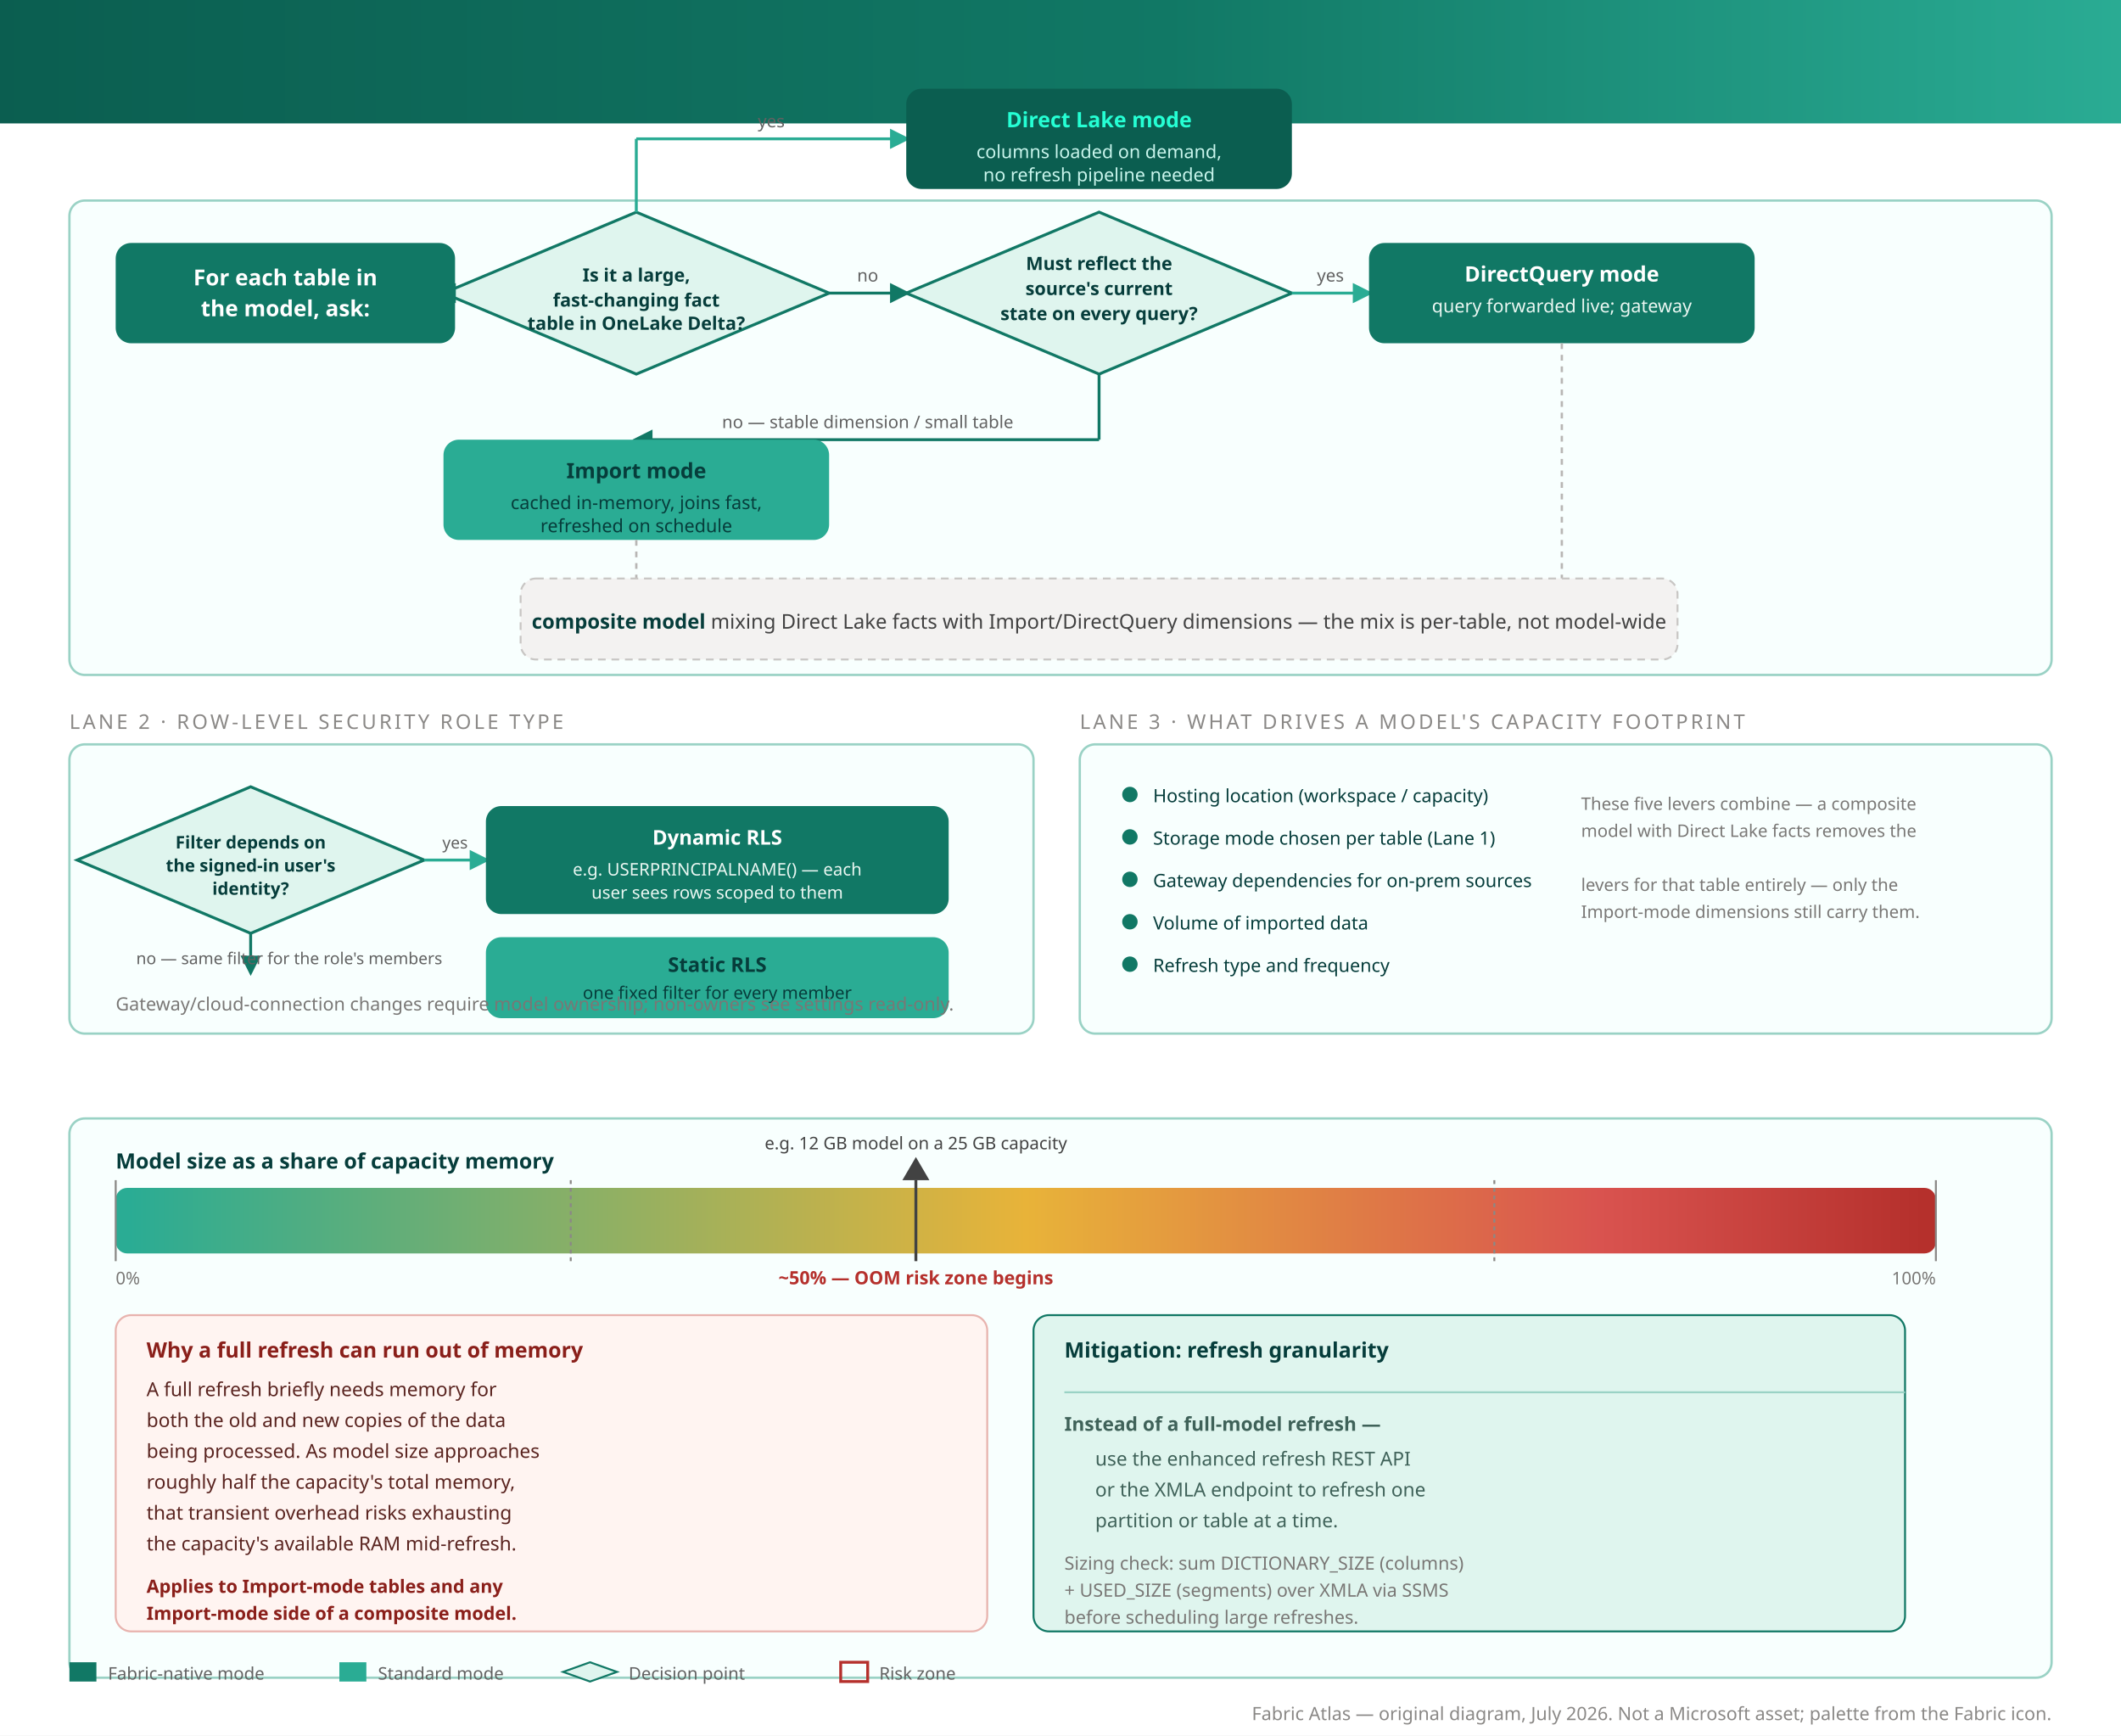
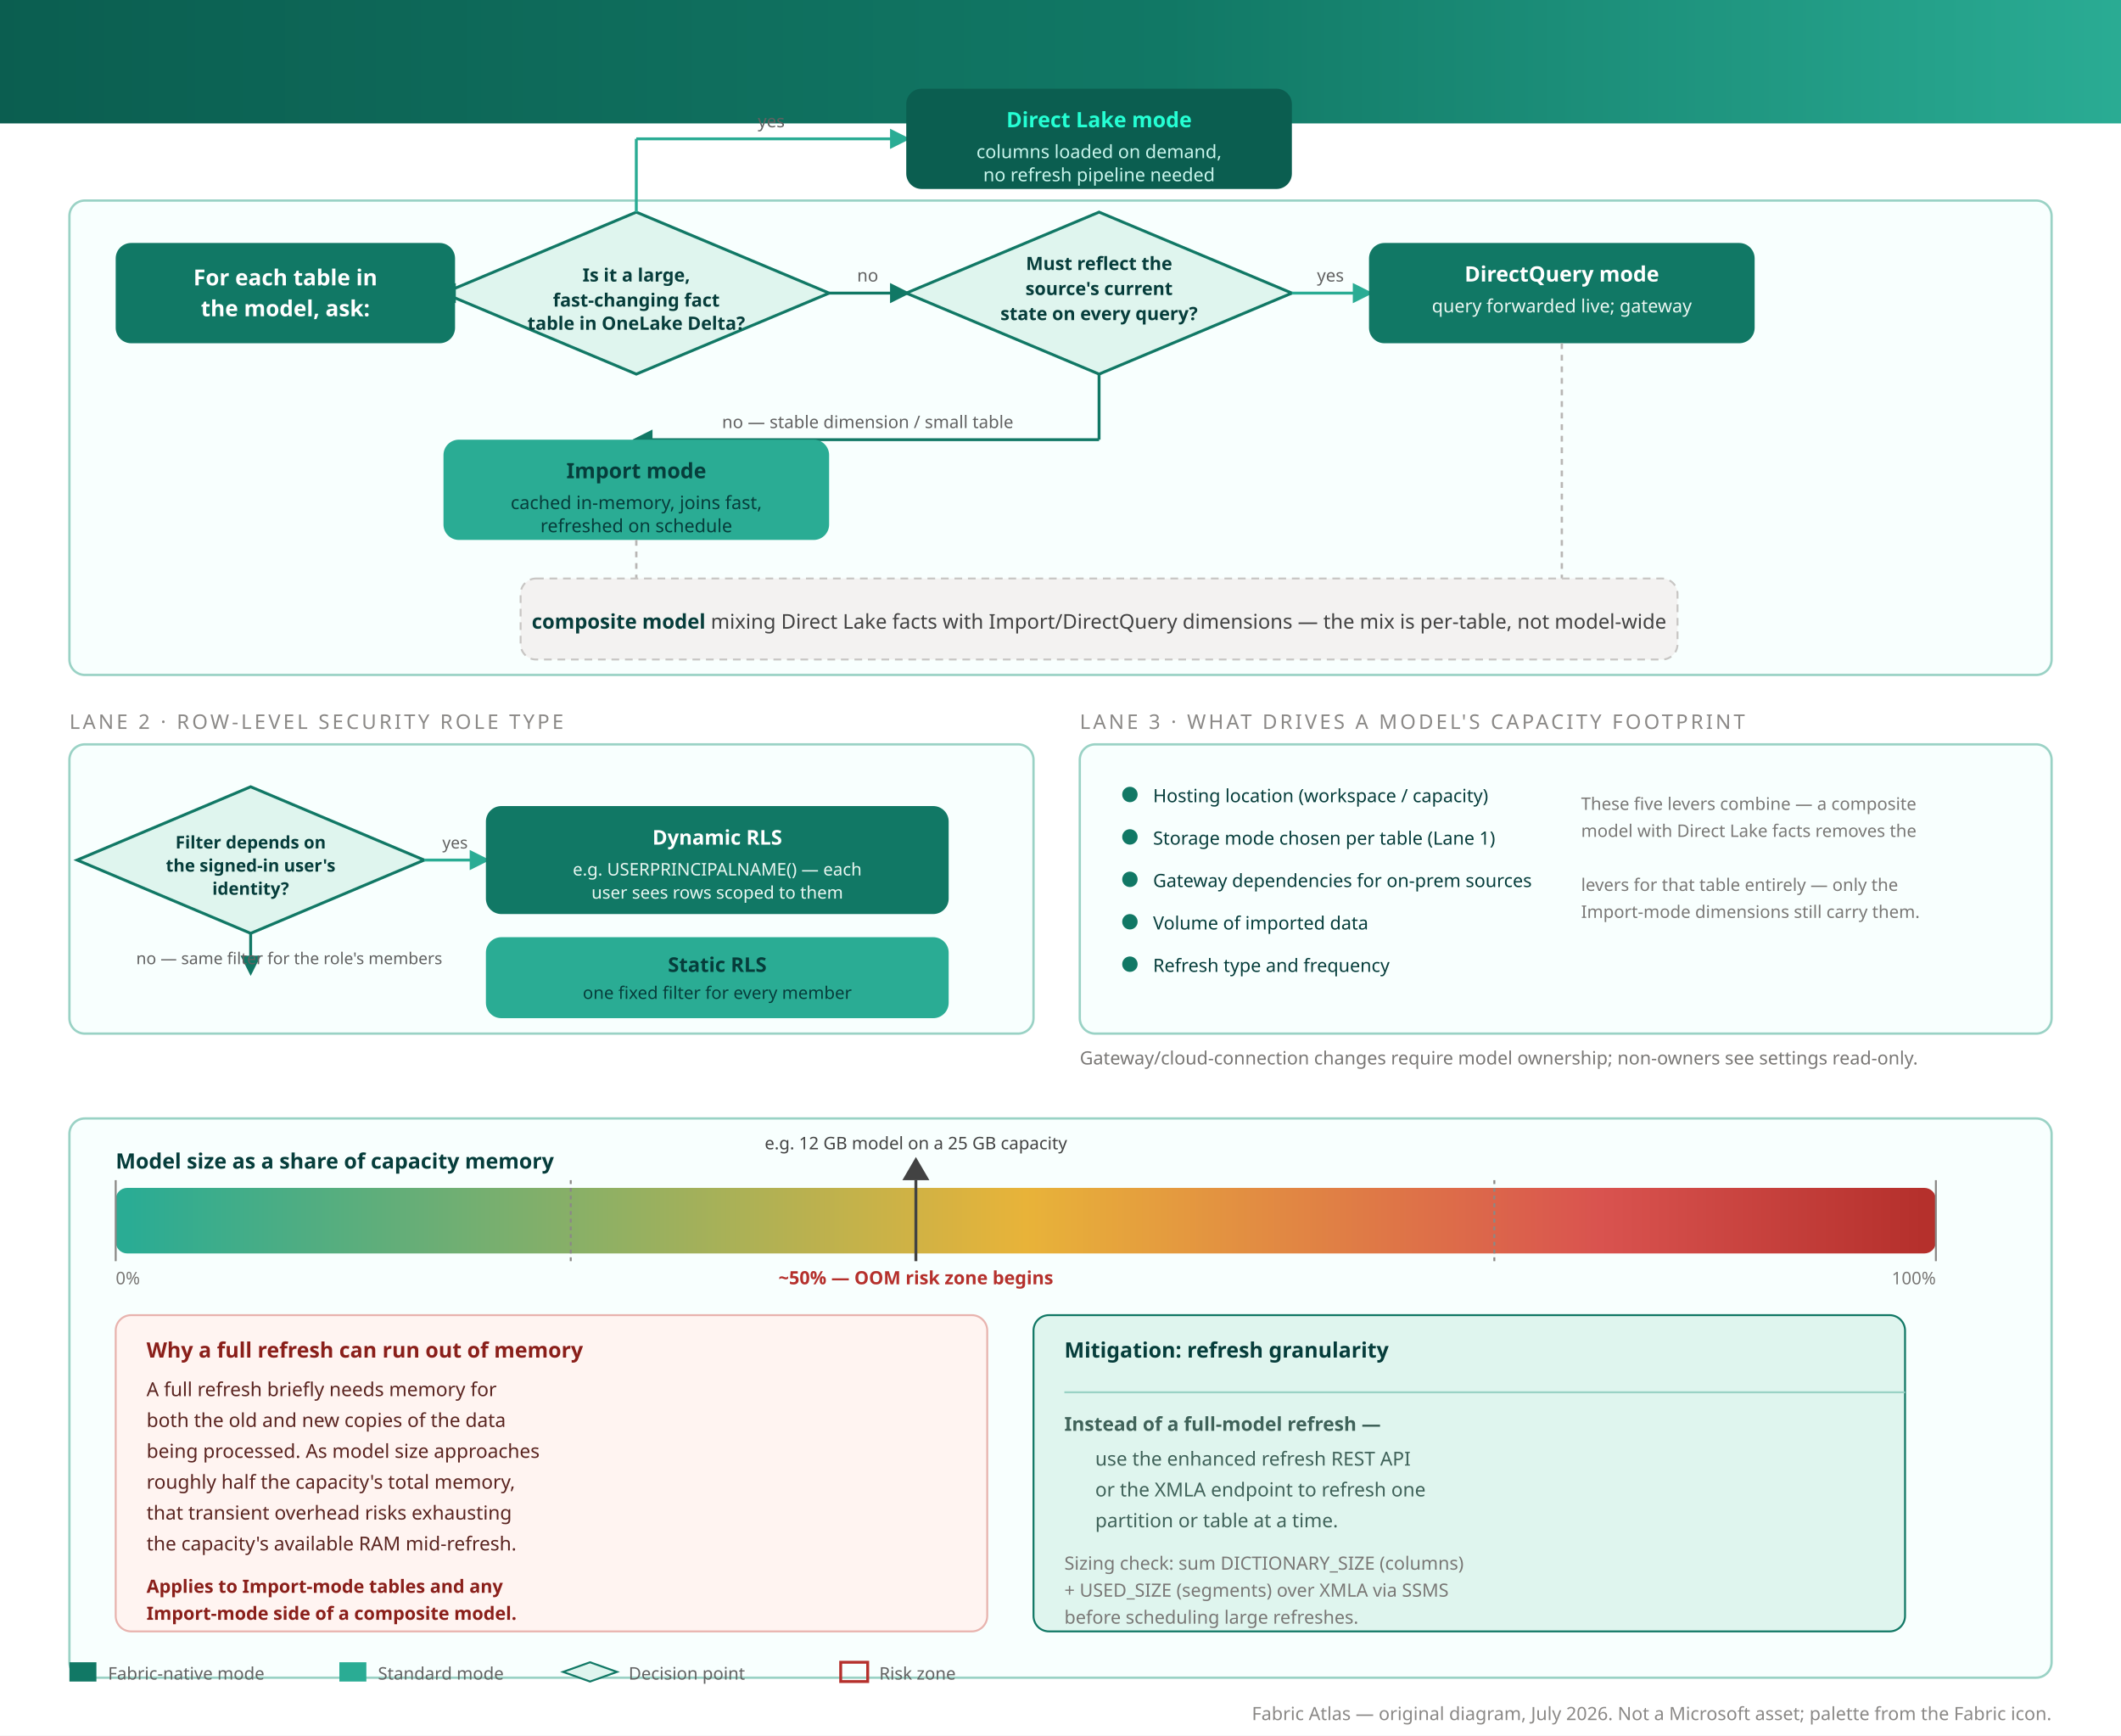
<svg xmlns="http://www.w3.org/2000/svg" viewBox="0 0 1100 900" font-family="Segoe UI, -apple-system, sans-serif" role="img" aria-labelledby="semantic-model-composite-decision-title semantic-model-composite-decision-desc" data-diagram-id="semantic-model-composite-decision">
  <defs>
    <linearGradient id="hdrGrad2" x1="0" y1="0" x2="1" y2="0">
      <stop offset="0" stop-color="#0B5E50" />
      <stop offset="0.55" stop-color="#117865" />
      <stop offset="1" stop-color="#2AAC94" />
    </linearGradient>
    <linearGradient id="riskBar" x1="0" y1="0" x2="1" y2="0">
      <stop offset="0" stop-color="#2AAC94" />
      <stop offset="0.5" stop-color="#E8B339" />
      <stop offset="0.82" stop-color="#D9534F" />
      <stop offset="1" stop-color="#B5302C" />
    </linearGradient>
    <marker id="dArr" viewBox="0 0 10 10" refX="8" refY="5" markerWidth="7" markerHeight="7" orient="auto-start-reverse">
      <path d="M0 0 L10 5 L0 10 z" fill="#117865" />
    </marker>
    <marker id="dArrLight" viewBox="0 0 10 10" refX="8" refY="5" markerWidth="7" markerHeight="7" orient="auto-start-reverse">
      <path d="M0 0 L10 5 L0 10 z" fill="#2AAC94" />
    </marker>
    <marker id="dArrRed" viewBox="0 0 10 10" refX="8" refY="5" markerWidth="7" markerHeight="7" orient="auto-start-reverse">
      <path d="M0 0 L10 5 L0 10 z" fill="#B5302C" />
    </marker>
  </defs>
  <rect width="1100" height="900" fill="#FFFFFF" />
  <rect x="0" y="0" width="1100" height="64" fill="url(#hdrGrad2)" />
  <text x="36" y="36" font-size="21" font-weight="650" fill="#FFFFFF" data-node-id="refresh-oom-risk" tabindex="0" aria-label="Refresh OOM risk near ~50% capacity memory" />
  <text x="36" y="54" font-size="11" fill="#C8F5EC" data-node-id="rls-question" tabindex="0" aria-label="Row-level security: dynamic or static?" />
  <text x="36" y="96" font-size="10.5" letter-spacing="1.4" fill="#8A8886" data-node-id="composite-model-root" tabindex="0" aria-label="Composite model: route this table" />
  <rect x="36" y="104" width="1028" height="246" rx="8" fill="#F8FFFE" stroke="#9AD2C5" stroke-width="1.2" />
  <rect x="60" y="126" width="176" height="52" rx="8" fill="#117865" />
  <text x="148" y="148" text-anchor="middle" font-size="11.5" font-weight="700" fill="#FFFFFF">For each table in</text>
  <text x="148" y="164" text-anchor="middle" font-size="11.5" font-weight="700" fill="#FFFFFF">the model, ask:</text>
  <polygon points="330,110 430,152 330,194 230,152" fill="#DFF5EE" stroke="#117865" stroke-width="1.5" />
  <text x="330" y="146" text-anchor="middle" font-size="9.5" font-weight="600" fill="#063D3B">Is it a large,</text>
  <text x="330" y="159" text-anchor="middle" font-size="9.5" font-weight="600" fill="#063D3B">fast-changing fact</text>
  <text x="330" y="171" text-anchor="middle" font-size="9.5" font-weight="600" fill="#063D3B">table in OneLake Delta?</text>
  <line x1="236" y1="152" x2="228" y2="152" stroke="#117865" stroke-width="1.5" marker-end="url(#dArr)" />
  <line x1="330" y1="110" x2="330" y2="72" stroke="#2AAC94" stroke-width="1.5" />
  <line x1="330" y1="72" x2="470" y2="72" stroke="#2AAC94" stroke-width="1.5" marker-end="url(#dArrLight)" />
  <text x="400" y="66" text-anchor="middle" font-size="9" fill="#616161">yes</text>
  <rect x="470" y="46" width="200" height="52" rx="8" fill="#0B5E50" />
  <text x="570" y="66" text-anchor="middle" font-size="11" font-weight="700" fill="#25FFD4">Direct Lake mode</text>
  <text x="570" y="82" text-anchor="middle" font-size="9.5" fill="#C8F5EC">columns loaded on demand,</text>
  <text x="570" y="94" text-anchor="middle" font-size="9.5" fill="#C8F5EC">no refresh pipeline needed</text>
  <line x1="430" y1="152" x2="470" y2="152" stroke="#117865" stroke-width="1.5" marker-end="url(#dArr)" />
  <text x="450" y="146" text-anchor="middle" font-size="9" fill="#616161">no</text>
  <polygon points="570,110 670,152 570,194 470,152" fill="#DFF5EE" stroke="#117865" stroke-width="1.5" />
  <text x="570" y="140" text-anchor="middle" font-size="9.5" font-weight="600" fill="#063D3B">Must reflect the</text>
  <text x="570" y="153" text-anchor="middle" font-size="9.5" font-weight="600" fill="#063D3B">source's current</text>
  <text x="570" y="166" text-anchor="middle" font-size="9.5" font-weight="600" fill="#063D3B">state on every query?</text>
  <line x1="670" y1="152" x2="710" y2="152" stroke="#2AAC94" stroke-width="1.5" marker-end="url(#dArrLight)" />
  <text x="690" y="146" text-anchor="middle" font-size="9" fill="#616161">yes</text>
  <rect x="710" y="126" width="200" height="52" rx="8" fill="#117865" />
  <text x="810" y="146" text-anchor="middle" font-size="11" font-weight="700" fill="#FFFFFF">DirectQuery mode</text>
  <text x="810" y="162" text-anchor="middle" font-size="9.5" fill="#EAF7F2">query forwarded live; gateway</text>
  <text x="810" y="174" text-anchor="middle" font-size="9.5" fill="#EAF7F2" data-node-id="route-directquery" tabindex="0" aria-label="DirectQuery: source stays authoritative" />
  <line x1="570" y1="194" x2="570" y2="228" stroke="#117865" stroke-width="1.5" />
  <line x1="570" y1="228" x2="330" y2="228" stroke="#117865" stroke-width="1.5" marker-end="url(#dArr)" />
  <text x="450" y="222" text-anchor="middle" font-size="9" fill="#616161">no — stable dimension / small table</text>
  <rect x="230" y="228" width="200" height="52" rx="8" fill="#2AAC94" />
  <text x="330" y="248" text-anchor="middle" font-size="11" font-weight="700" fill="#063D3B">Import mode</text>
  <text x="330" y="264" text-anchor="middle" font-size="9.5" fill="#063D3B">cached in-memory, joins fast,</text>
  <text x="330" y="276" text-anchor="middle" font-size="9.5" fill="#063D3B">refreshed on schedule</text>
  <line x1="810" y1="178" x2="810" y2="300" stroke="#B8B6B4" stroke-width="1.2" stroke-dasharray="3,3" />
  <line x1="570" y1="98" x2="570" y2="300" stroke="#B8B6B4" stroke-width="0" />
  <line x1="330" y1="280" x2="330" y2="300" stroke="#B8B6B4" stroke-width="1.2" stroke-dasharray="3,3" />
  <line x1="570" y1="98" x2="570" y2="300" stroke="#B8B6B4" stroke-width="1.2" stroke-dasharray="3,3" opacity="0" />
  <line x1="570" y1="98" x2="570" y2="98" stroke="none" />
  <line x1="570" y1="98" x2="570" y2="98" stroke="none" />
  <rect x="270" y="300" width="600" height="42" rx="8" fill="#F3F2F1" stroke="#C8C6C4" stroke-dasharray="4,3" />
  <text x="570" y="326" text-anchor="middle" font-size="10.5" fill="#424242" data-node-id="route-direct-lake" tabindex="0" aria-label="Direct Lake: large, live table">
    <tspan font-weight="700" fill="#063D3B">composite model</tspan> mixing Direct Lake facts with Import/DirectQuery dimensions — the mix is per-table, not model-wide</text>
  <text x="36" y="378" font-size="10.5" letter-spacing="1.4" fill="#8A8886">LANE 2 · ROW-LEVEL SECURITY ROLE TYPE</text>
  <rect x="36" y="386" width="500" height="150" rx="8" fill="#F8FFFE" stroke="#9AD2C5" stroke-width="1.2" />
  <polygon points="130,408 220,446 130,484 40,446" fill="#DFF5EE" stroke="#117865" stroke-width="1.5" />
  <text x="130" y="440" text-anchor="middle" font-size="9" font-weight="600" fill="#063D3B">Filter depends on</text>
  <text x="130" y="452" text-anchor="middle" font-size="9" font-weight="600" fill="#063D3B">the signed-in user's</text>
  <text x="130" y="464" text-anchor="middle" font-size="9" font-weight="600" fill="#063D3B">identity?</text>
  <line x1="220" y1="446" x2="252" y2="446" stroke="#2AAC94" stroke-width="1.5" marker-end="url(#dArrLight)" />
  <text x="236" y="440" text-anchor="middle" font-size="8.5" fill="#616161">yes</text>
  <rect x="252" y="418" width="240" height="56" rx="8" fill="#117865" />
  <text x="372" y="438" text-anchor="middle" font-size="10.5" font-weight="700" fill="#FFFFFF">Dynamic RLS</text>
  <text x="372" y="454" text-anchor="middle" font-size="9" fill="#EAF7F2">e.g. USERPRINCIPALNAME() — each</text>
  <text x="372" y="466" text-anchor="middle" font-size="9" fill="#EAF7F2">user sees rows scoped to them</text>
  <line x1="130" y1="484" x2="130" y2="504" stroke="#117865" stroke-width="1.5" marker-end="url(#dArr)" />
  <text x="150" y="500" text-anchor="middle" font-size="8.5" fill="#616161">no — same filter for the role's members</text>
  <rect x="252" y="486" width="240" height="42" rx="8" fill="#2AAC94" />
  <text x="372" y="504" text-anchor="middle" font-size="10.5" font-weight="700" fill="#063D3B">Static RLS</text>
  <text x="372" y="518" text-anchor="middle" font-size="9" fill="#063D3B">one fixed filter for every member</text>
-   <text x="60" y="524" font-size="9.5" fill="#797775">Gateway/cloud-connection changes require model ownership; non-owners see settings read-only.</text>
+   <text x="560" y="552" font-size="9.5" fill="#797775">Gateway/cloud-connection changes require model ownership; non-owners see settings read-only.</text>
  <text x="560" y="378" font-size="10.5" letter-spacing="1.4" fill="#8A8886">LANE 3 · WHAT DRIVES A MODEL'S CAPACITY FOOTPRINT</text>
  <rect x="560" y="386" width="504" height="150" rx="8" fill="#F8FFFE" stroke="#9AD2C5" stroke-width="1.2" />
  <g font-size="9.5" fill="#063D3B">
    <circle cx="586" cy="412" r="4" fill="#117865" />
    <text x="598" y="416">Hosting location (workspace / capacity)</text>
    <circle cx="586" cy="434" r="4" fill="#117865" />
    <text x="598" y="438">Storage mode chosen per table (Lane 1)</text>
    <circle cx="586" cy="456" r="4" fill="#117865" />
    <text x="598" y="460">Gateway dependencies for on-prem sources</text>
    <circle cx="586" cy="478" r="4" fill="#117865" />
    <text x="598" y="482">Volume of imported data</text>
    <circle cx="586" cy="500" r="4" fill="#117865" />
    <text x="598" y="504">Refresh type and frequency</text>
  </g>
  <text x="820" y="420" font-size="9" fill="#797775" text-anchor="start">These five levers combine — a composite</text>
  <text x="820" y="434" font-size="9" fill="#797775" text-anchor="start">model with Direct Lake facts removes the</text>
  <text x="820" y="448" font-size="9" fill="#797775" text-anchor="start" data-node-id="capacity-footprint-levers" tabindex="0" aria-label="Five capacity-footprint levers" />
  <text x="820" y="462" font-size="9" fill="#797775" text-anchor="start">levers for that table entirely — only the</text>
  <text x="820" y="476" font-size="9" fill="#797775" text-anchor="start">Import-mode dimensions still carry them.</text>
  <text x="36" y="572" font-size="10.5" letter-spacing="1.4" fill="#8A8886" data-node-id="route-import" tabindex="0" aria-label="Import: small table, full DAX freedom" />
  <rect x="36" y="580" width="1028" height="290" rx="8" fill="#F8FFFE" stroke="#9AD2C5" stroke-width="1.2" />
  <text x="60" y="606" font-size="11" font-weight="650" fill="#063D3B">Model size as a share of capacity memory</text>
  <rect x="60" y="616" width="944" height="34" rx="6" fill="url(#riskBar)" />
  <line x1="60" y1="612" x2="60" y2="654" stroke="#8A8886" stroke-width="1" />
  <line x1="296" y1="612" x2="296" y2="654" stroke="#8A8886" stroke-width="1" stroke-dasharray="2,2" />
  <line x1="475" y1="612" x2="475" y2="654" stroke="#424242" stroke-width="1.5" />
  <line x1="775" y1="612" x2="775" y2="654" stroke="#8A8886" stroke-width="1" stroke-dasharray="2,2" />
  <line x1="1004" y1="612" x2="1004" y2="654" stroke="#8A8886" stroke-width="1" />
  <text x="60" y="666" font-size="9" fill="#797775">0%</text>
  <text x="475" y="666" text-anchor="middle" font-size="9.5" font-weight="700" fill="#B5302C">~50% — OOM risk zone begins</text>
  <text x="1004" y="666" text-anchor="end" font-size="9" fill="#797775">100%</text>
  <polygon points="475,600 468,612 482,612" fill="#424242" />
  <text x="475" y="596" text-anchor="middle" font-size="9" fill="#424242">e.g. 12 GB model on a 25 GB capacity</text>
  <rect x="60" y="682" width="452" height="164" rx="8" fill="#FFF4F1" stroke="#E8B3AE" />
  <text x="76" y="704" font-size="11" font-weight="650" fill="#8A1F1A">Why a full refresh can run out of memory</text>
  <text x="76" y="724" font-size="10" fill="#5A2420">A full refresh briefly needs memory for</text>
  <text x="76" y="740" font-size="10" fill="#5A2420">both the old and new copies of the data</text>
  <text x="76" y="756" font-size="10" fill="#5A2420">being processed. As model size approaches</text>
  <text x="76" y="772" font-size="10" fill="#5A2420">roughly half the capacity's total memory,</text>
  <text x="76" y="788" font-size="10" fill="#5A2420">that transient overhead risks exhausting</text>
  <text x="76" y="804" font-size="10" fill="#5A2420">the capacity's available RAM mid-refresh.</text>
  <text x="76" y="826" font-size="9.5" fill="#8A1F1A" font-weight="600">Applies to Import-mode tables and any</text>
  <text x="76" y="840" font-size="9.5" fill="#8A1F1A" font-weight="600">Import-mode side of a composite model.</text>
  <rect x="536" y="682" width="452" height="164" rx="8" fill="#DFF5EE" stroke="#117865" />
  <text x="552" y="704" font-size="11" font-weight="650" fill="#063D3B">Mitigation: refresh granularity</text>
  <line x1="552" y1="722" x2="988" y2="722" stroke="#9AD2C5" stroke-width="1" />
  <text x="552" y="742" font-size="10" fill="#3F6259" font-weight="600">Instead of a full-model refresh —</text>
  <text x="568" y="760" font-size="10" fill="#3F6259">use the enhanced refresh REST API</text>
  <text x="568" y="776" font-size="10" fill="#3F6259">or the XMLA endpoint to refresh one</text>
  <text x="568" y="792" font-size="10" fill="#3F6259">partition or table at a time.</text>
  <text x="552" y="814" font-size="9.5" fill="#797775">Sizing check: sum DICTIONARY_SIZE (columns)</text>
  <text x="552" y="828" font-size="9.5" fill="#797775">+ USED_SIZE (segments) over XMLA via SSMS</text>
  <text x="552" y="842" font-size="9.5" fill="#797775">before scheduling large refreshes.</text>
  <rect x="36" y="862" width="14" height="10" fill="#117865" />
  <text x="56" y="871" font-size="9" fill="#616161">Fabric-native mode</text>
  <rect x="176" y="862" width="14" height="10" fill="#2AAC94" />
  <text x="196" y="871" font-size="9" fill="#616161">Standard mode</text>
  <polygon points="306,862 320,867 306,872 292,867" fill="#DFF5EE" stroke="#117865" stroke-width="1" />
  <text x="326" y="871" font-size="9" fill="#616161">Decision point</text>
  <rect x="436" y="862" width="14" height="10" fill="none" stroke="#B5302C" stroke-width="1.5" />
  <text x="456" y="871" font-size="9" fill="#616161">Risk zone</text>
  <text x="1064" y="892" text-anchor="end" font-size="9.5" fill="#8A8886">Fabric Atlas — original diagram, July 2026. Not a Microsoft asset; palette from the Fabric icon.</text>
</svg>
